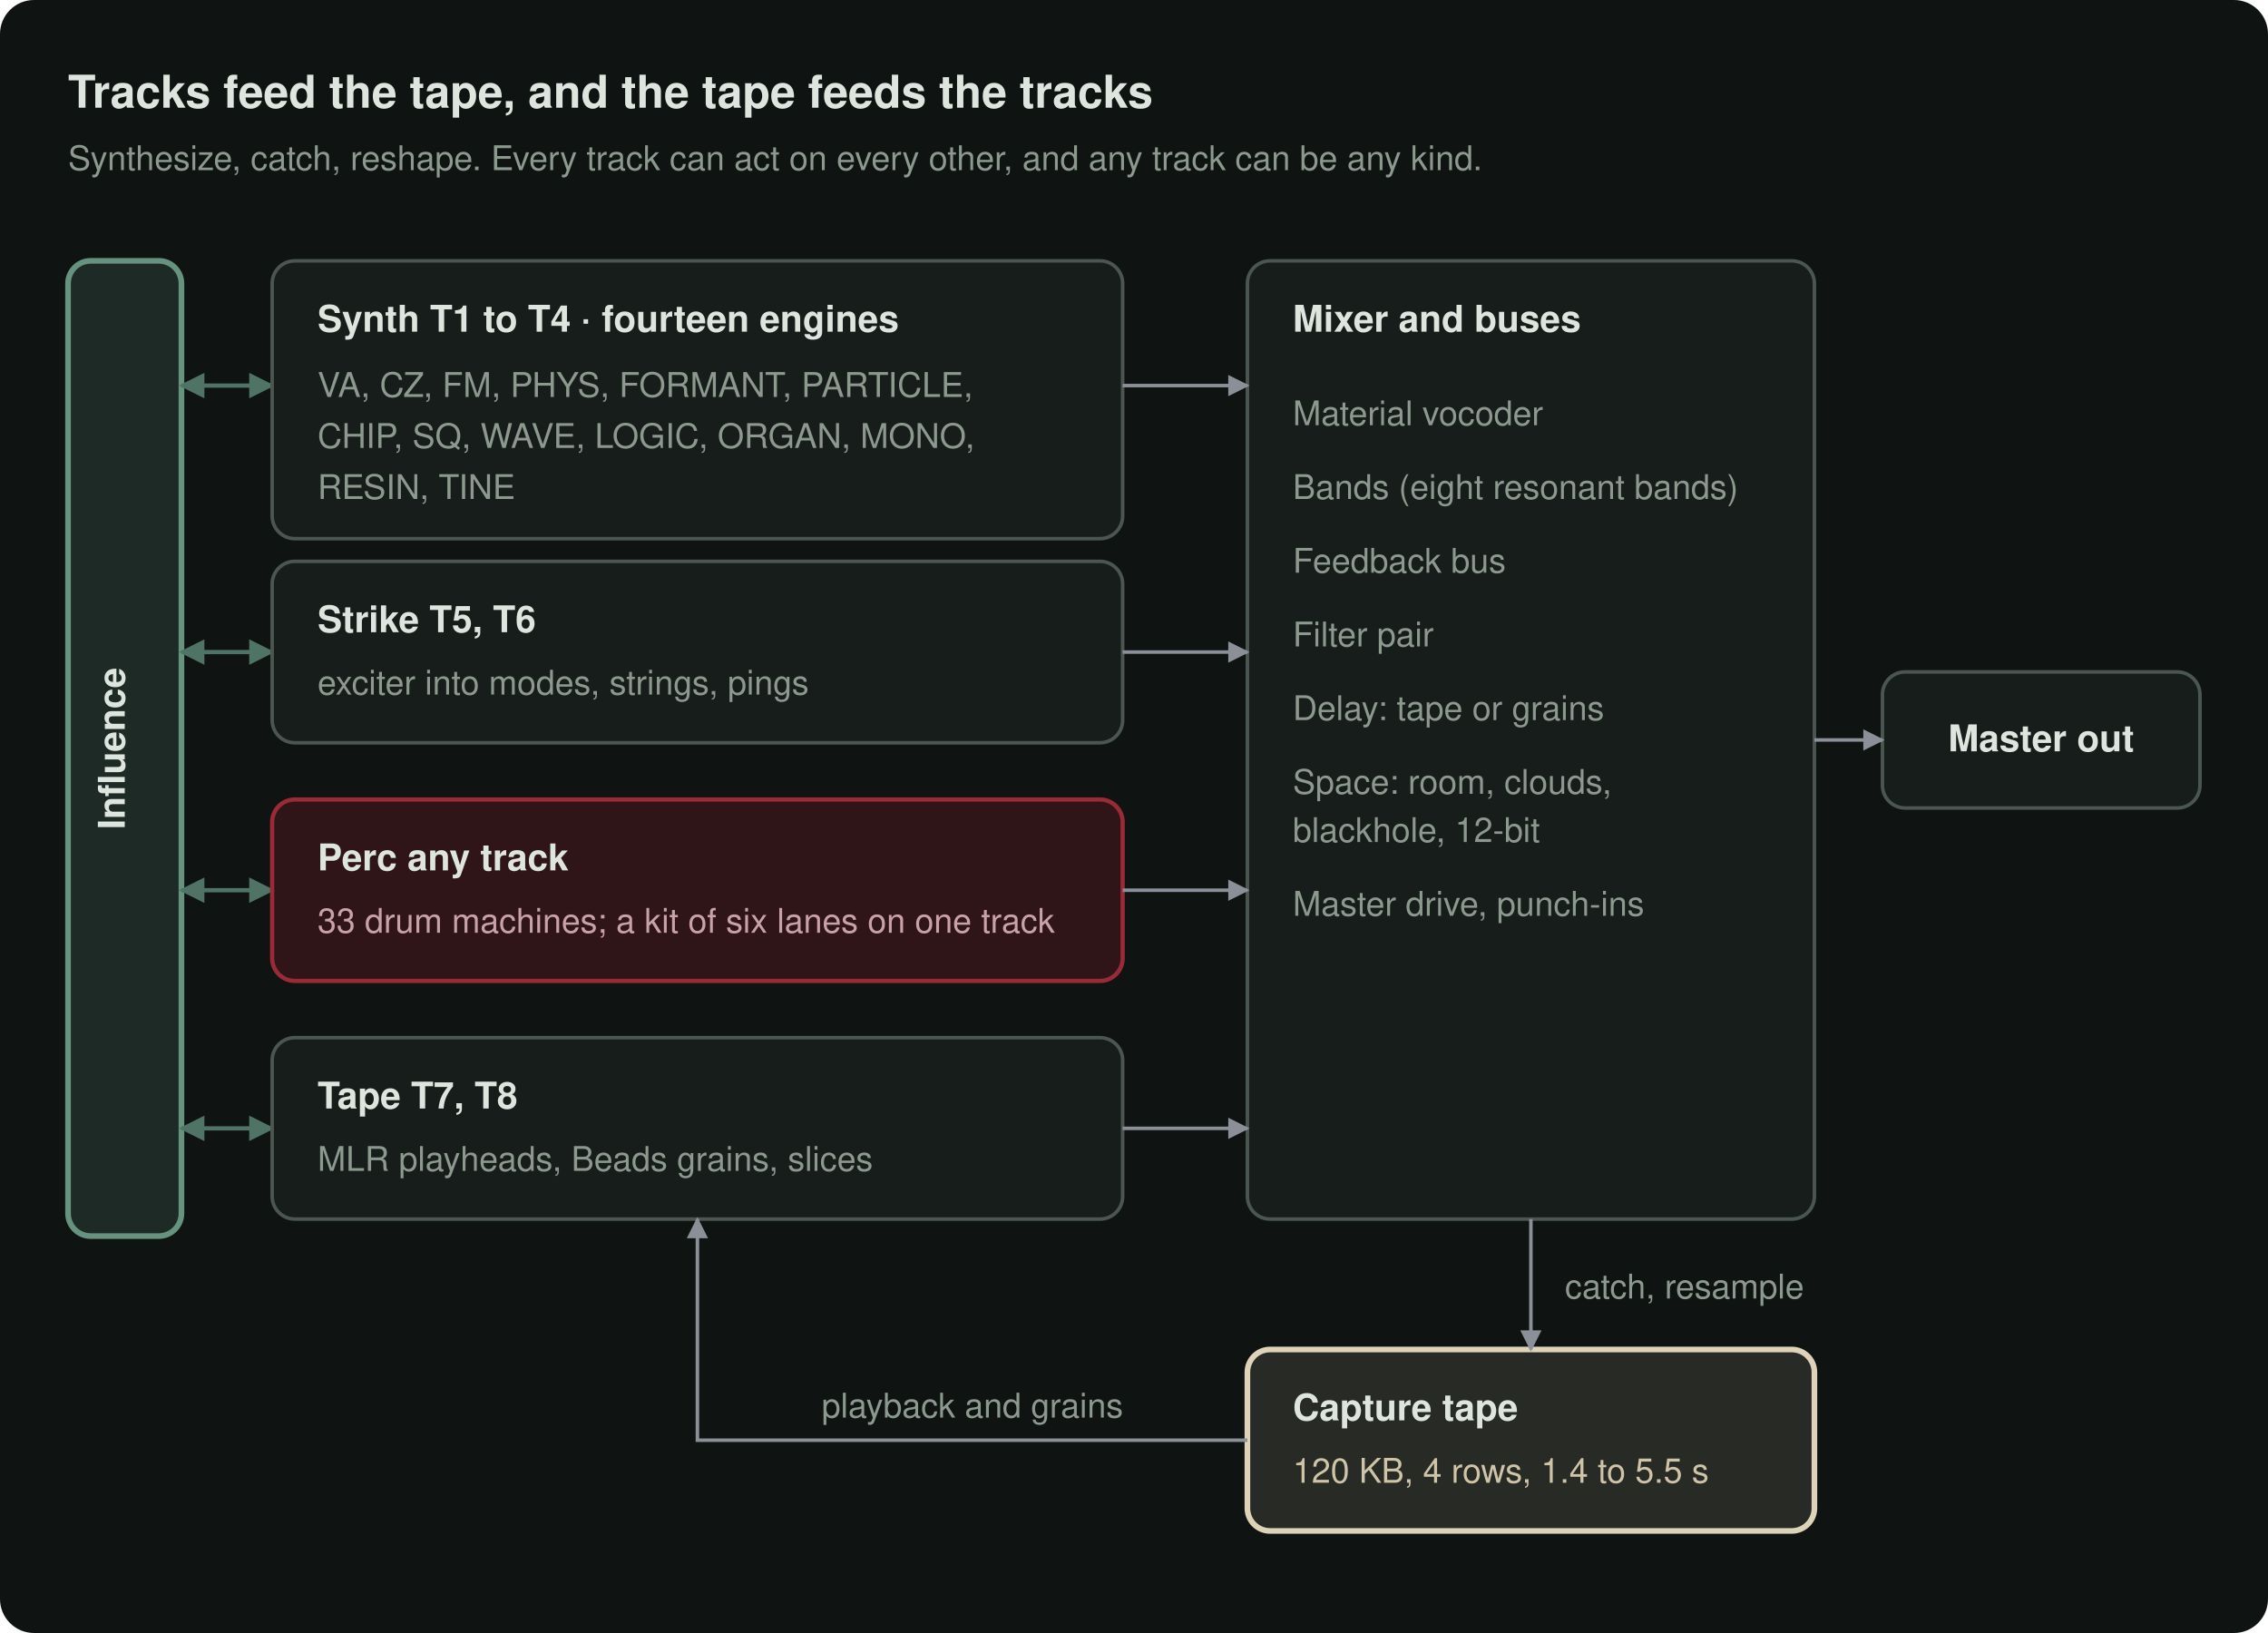
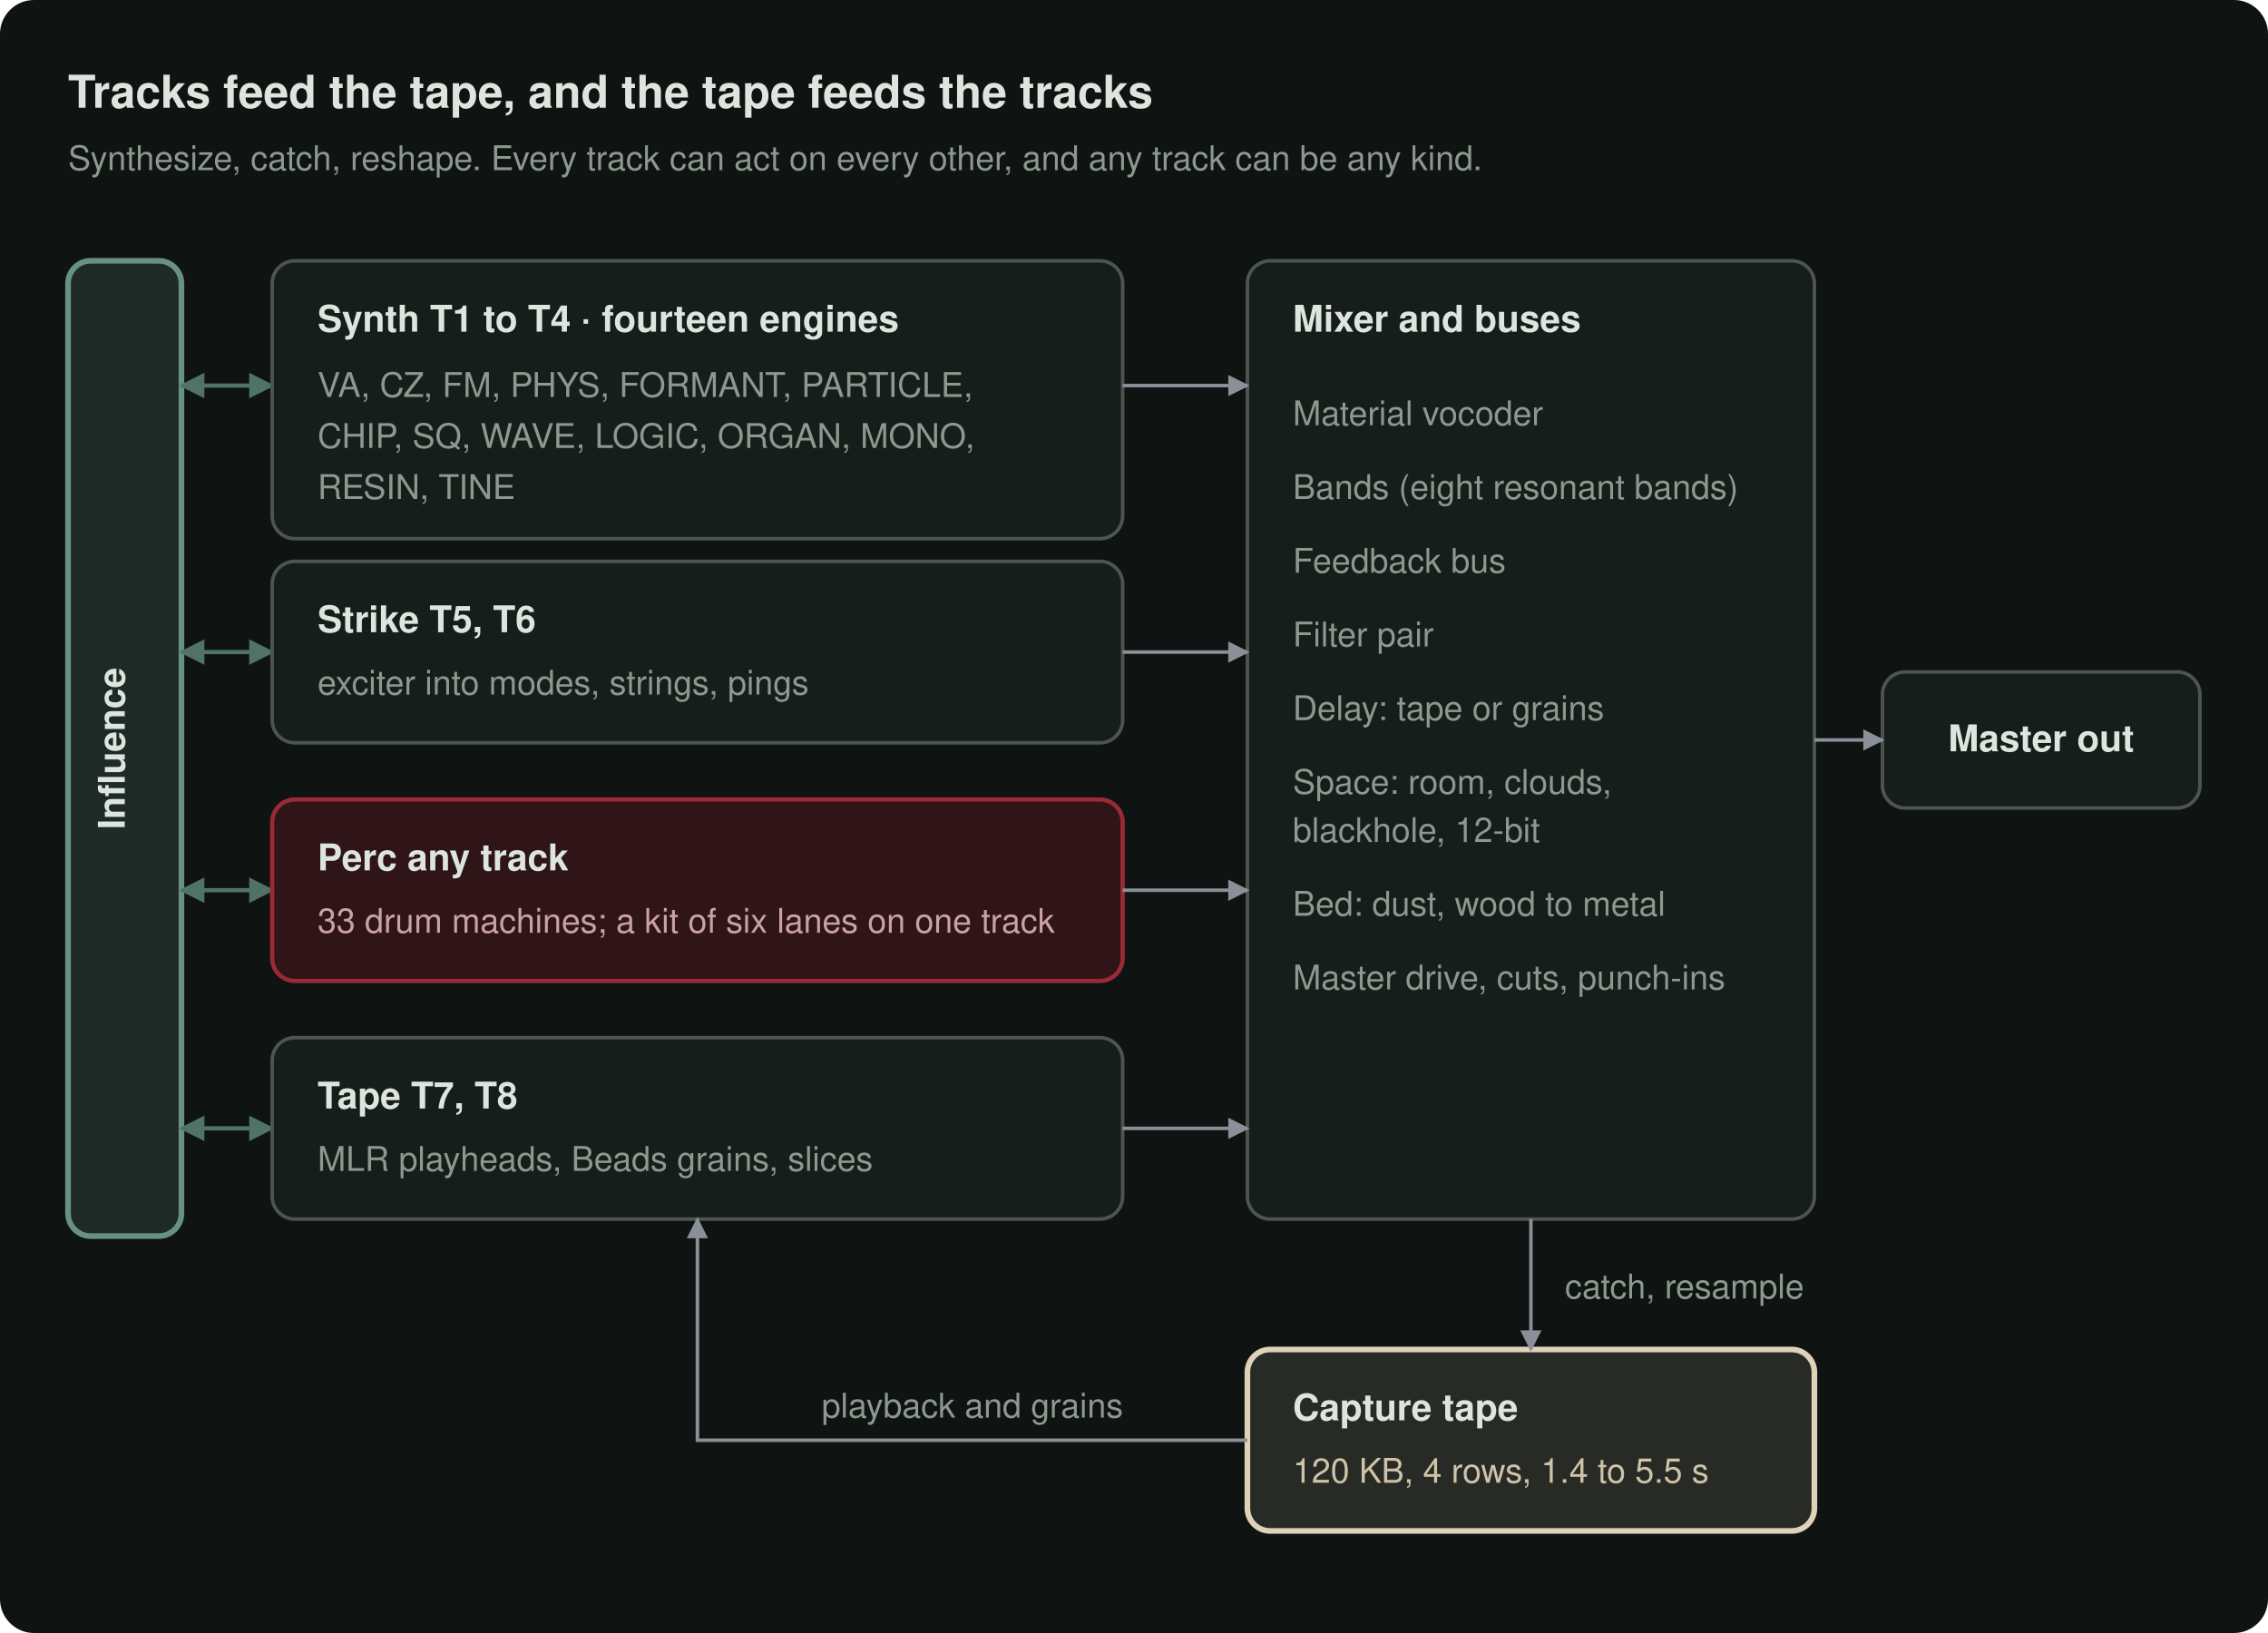
<svg xmlns="http://www.w3.org/2000/svg" viewBox="0 0 800 576" width="800" height="576" font-family="-apple-system, 'Segoe UI', Helvetica, Arial, sans-serif" font-size="13" role="img" aria-label="Tracks feed the tape, and the tape feeds the tracks">
  <defs>
    <marker id="sf-arrow" viewBox="0 0 10 10" refX="9" refY="5" markerWidth="6" markerHeight="6" orient="auto-start-reverse">
      <path d="M0 0L10 5L0 10z" fill="#8a8f98" />
    </marker>
    <marker id="sf-arrow-teal" viewBox="0 0 10 10" refX="9" refY="5" markerWidth="6" markerHeight="6" orient="auto-start-reverse">
      <path d="M0 0L10 5L0 10z" fill="#4f7466" />
    </marker>
  </defs>
  <rect x="0" y="0" width="800" height="576" rx="12" fill="#0f1311" />
  <text x="24" y="38" font-size="16" font-weight="600" fill="#dde5de">Tracks feed the tape, and the tape feeds the tracks</text>
  <text x="24" y="60" font-size="12" fill="#8c998f">Synthesize, catch, reshape. Every track can act on every other, and any track can be any kind.</text>
  <rect x="24" y="92" width="40" height="344" rx="8" fill="#689280" fill-opacity="0.18" stroke="#689280" stroke-width="2" />
  <text x="44" y="264" transform="rotate(-90 44 264)" text-anchor="middle" font-weight="600" fill="#dde5de">Influence</text>
  <g fill="none" stroke="#4f7466" stroke-width="1.5">
    <path d="M64 136H96" marker-end="url(#sf-arrow-teal)" marker-start="url(#sf-arrow-teal)" />
    <path d="M64 230H96" marker-end="url(#sf-arrow-teal)" marker-start="url(#sf-arrow-teal)" />
    <path d="M64 314H96" marker-end="url(#sf-arrow-teal)" marker-start="url(#sf-arrow-teal)" />
    <path d="M64 398H96" marker-end="url(#sf-arrow-teal)" marker-start="url(#sf-arrow-teal)" />
  </g>
  <g fill="#171d1a" stroke="#4a564f" stroke-width="1.25">
    <rect x="96" y="92" width="300" height="98" rx="8" />
    <rect x="96" y="198" width="300" height="64" rx="8" />
    <rect x="96" y="366" width="300" height="64" rx="8" />
  </g>
  <rect x="96" y="282" width="300" height="64" rx="8" fill="#831c29" fill-opacity="0.28" stroke="#9a2a37" stroke-width="1.5" />
  <text x="112" y="117" font-weight="600" fill="#dde5de">Synth  T1 to T4 · fourteen engines</text>
  <text x="112" y="140" font-size="12" fill="#8c998f">VA, CZ, FM, PHYS, FORMANT, PARTICLE,</text>
  <text x="112" y="158" font-size="12" fill="#8c998f">CHIP, SQ, WAVE, LOGIC, ORGAN, MONO,</text>
  <text x="112" y="176" font-size="12" fill="#8c998f">RESIN, TINE</text>
  <text x="112" y="223" font-weight="600" fill="#dde5de">Strike  T5, T6</text>
  <text x="112" y="245" font-size="12" fill="#8c998f">exciter into modes, strings, pings</text>
  <text x="112" y="307" font-weight="600" fill="#dde5de">Perc  any track</text>
  <text x="112" y="329" font-size="12" fill="#c9a2a7">33 drum machines; a kit of six lanes on one track</text>
  <text x="112" y="391" font-weight="600" fill="#dde5de">Tape  T7, T8</text>
  <text x="112" y="413" font-size="12" fill="#8c998f">MLR playheads, Beads grains, slices</text>
  <rect x="440" y="92" width="200" height="338" rx="8" fill="#171d1a" stroke="#4a564f" stroke-width="1.25" />
  <text x="456" y="117" font-weight="600" fill="#dde5de">Mixer and buses</text>
  <text x="456" y="150" font-size="12" fill="#8c998f">Material vocoder</text>
  <text x="456" y="176" font-size="12" fill="#8c998f">Bands (eight resonant bands)</text>
  <text x="456" y="202" font-size="12" fill="#8c998f">Feedback bus</text>
  <text x="456" y="228" font-size="12" fill="#8c998f">Filter pair</text>
  <text x="456" y="254" font-size="12" fill="#8c998f">Delay: tape or grains</text>
  <text x="456" y="280" font-size="12" fill="#8c998f">Space: room, clouds,</text>
  <text x="456" y="297" font-size="12" fill="#8c998f">blackhole, 12-bit</text>
-   <text x="456" y="323" font-size="12" fill="#8c998f">Master drive, punch-ins</text>
+   <text x="456" y="323" font-size="12" fill="#8c998f">Bed: dust, wood to metal</text>
+   <text x="456" y="349" font-size="12" fill="#8c998f">Master drive, cuts, punch-ins</text>
  <rect x="664" y="237" width="112" height="48" rx="8" fill="#171d1a" stroke="#4a564f" stroke-width="1.25" />
  <text x="720" y="265" text-anchor="middle" font-weight="600" fill="#dde5de">Master out</text>
  <rect x="440" y="476" width="200" height="64" rx="8" fill="#ded2b8" fill-opacity="0.12" stroke="#ded2b8" stroke-width="2" />
  <text x="456" y="501" font-weight="600" fill="#dde5de">Capture tape</text>
  <text x="456" y="523" font-size="12" fill="#cfc4a8">120 KB, 4 rows, 1.4 to 5.5 s</text>
  <g fill="none" stroke="#8a8f98" stroke-width="1.25">
    <path d="M396 136H440" marker-end="url(#sf-arrow)" />
    <path d="M396 230H440" marker-end="url(#sf-arrow)" />
    <path d="M396 314H440" marker-end="url(#sf-arrow)" />
    <path d="M396 398H440" marker-end="url(#sf-arrow)" />
    <path d="M640 261H664" marker-end="url(#sf-arrow)" />
    <path d="M540 430V476" marker-end="url(#sf-arrow)" />
    <path d="M440 508H246V430" marker-end="url(#sf-arrow)" />
  </g>
  <text x="552" y="458" font-size="12" fill="#8c998f">catch, resample</text>
  <text x="343" y="500" text-anchor="middle" font-size="12" fill="#8c998f">playback and grains</text>
</svg>
